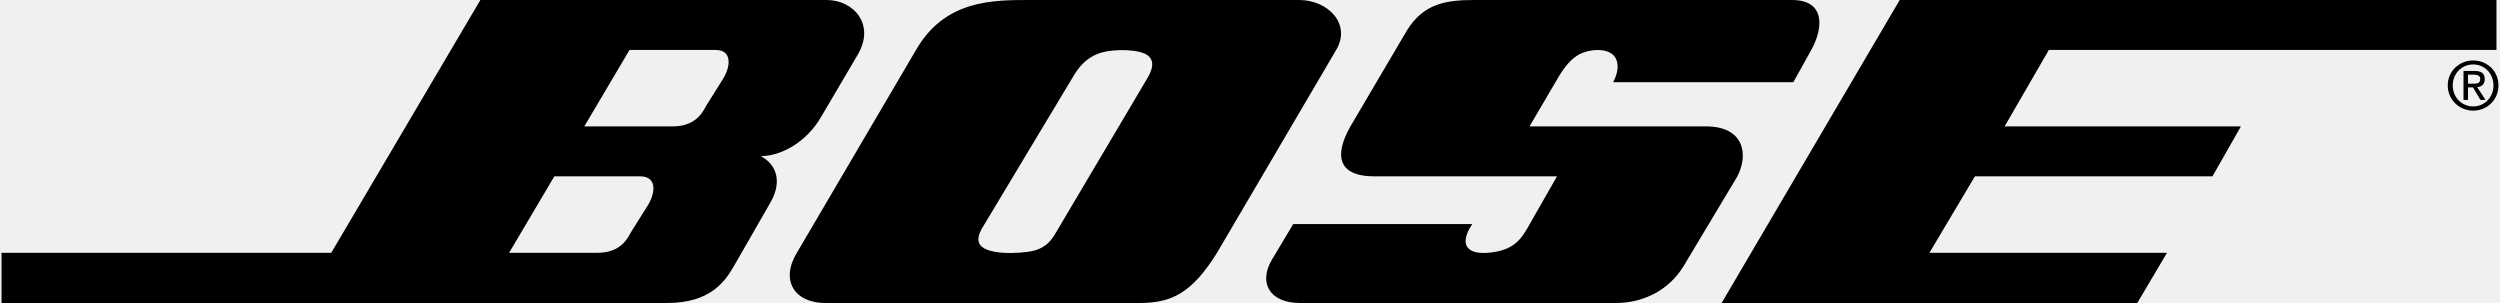
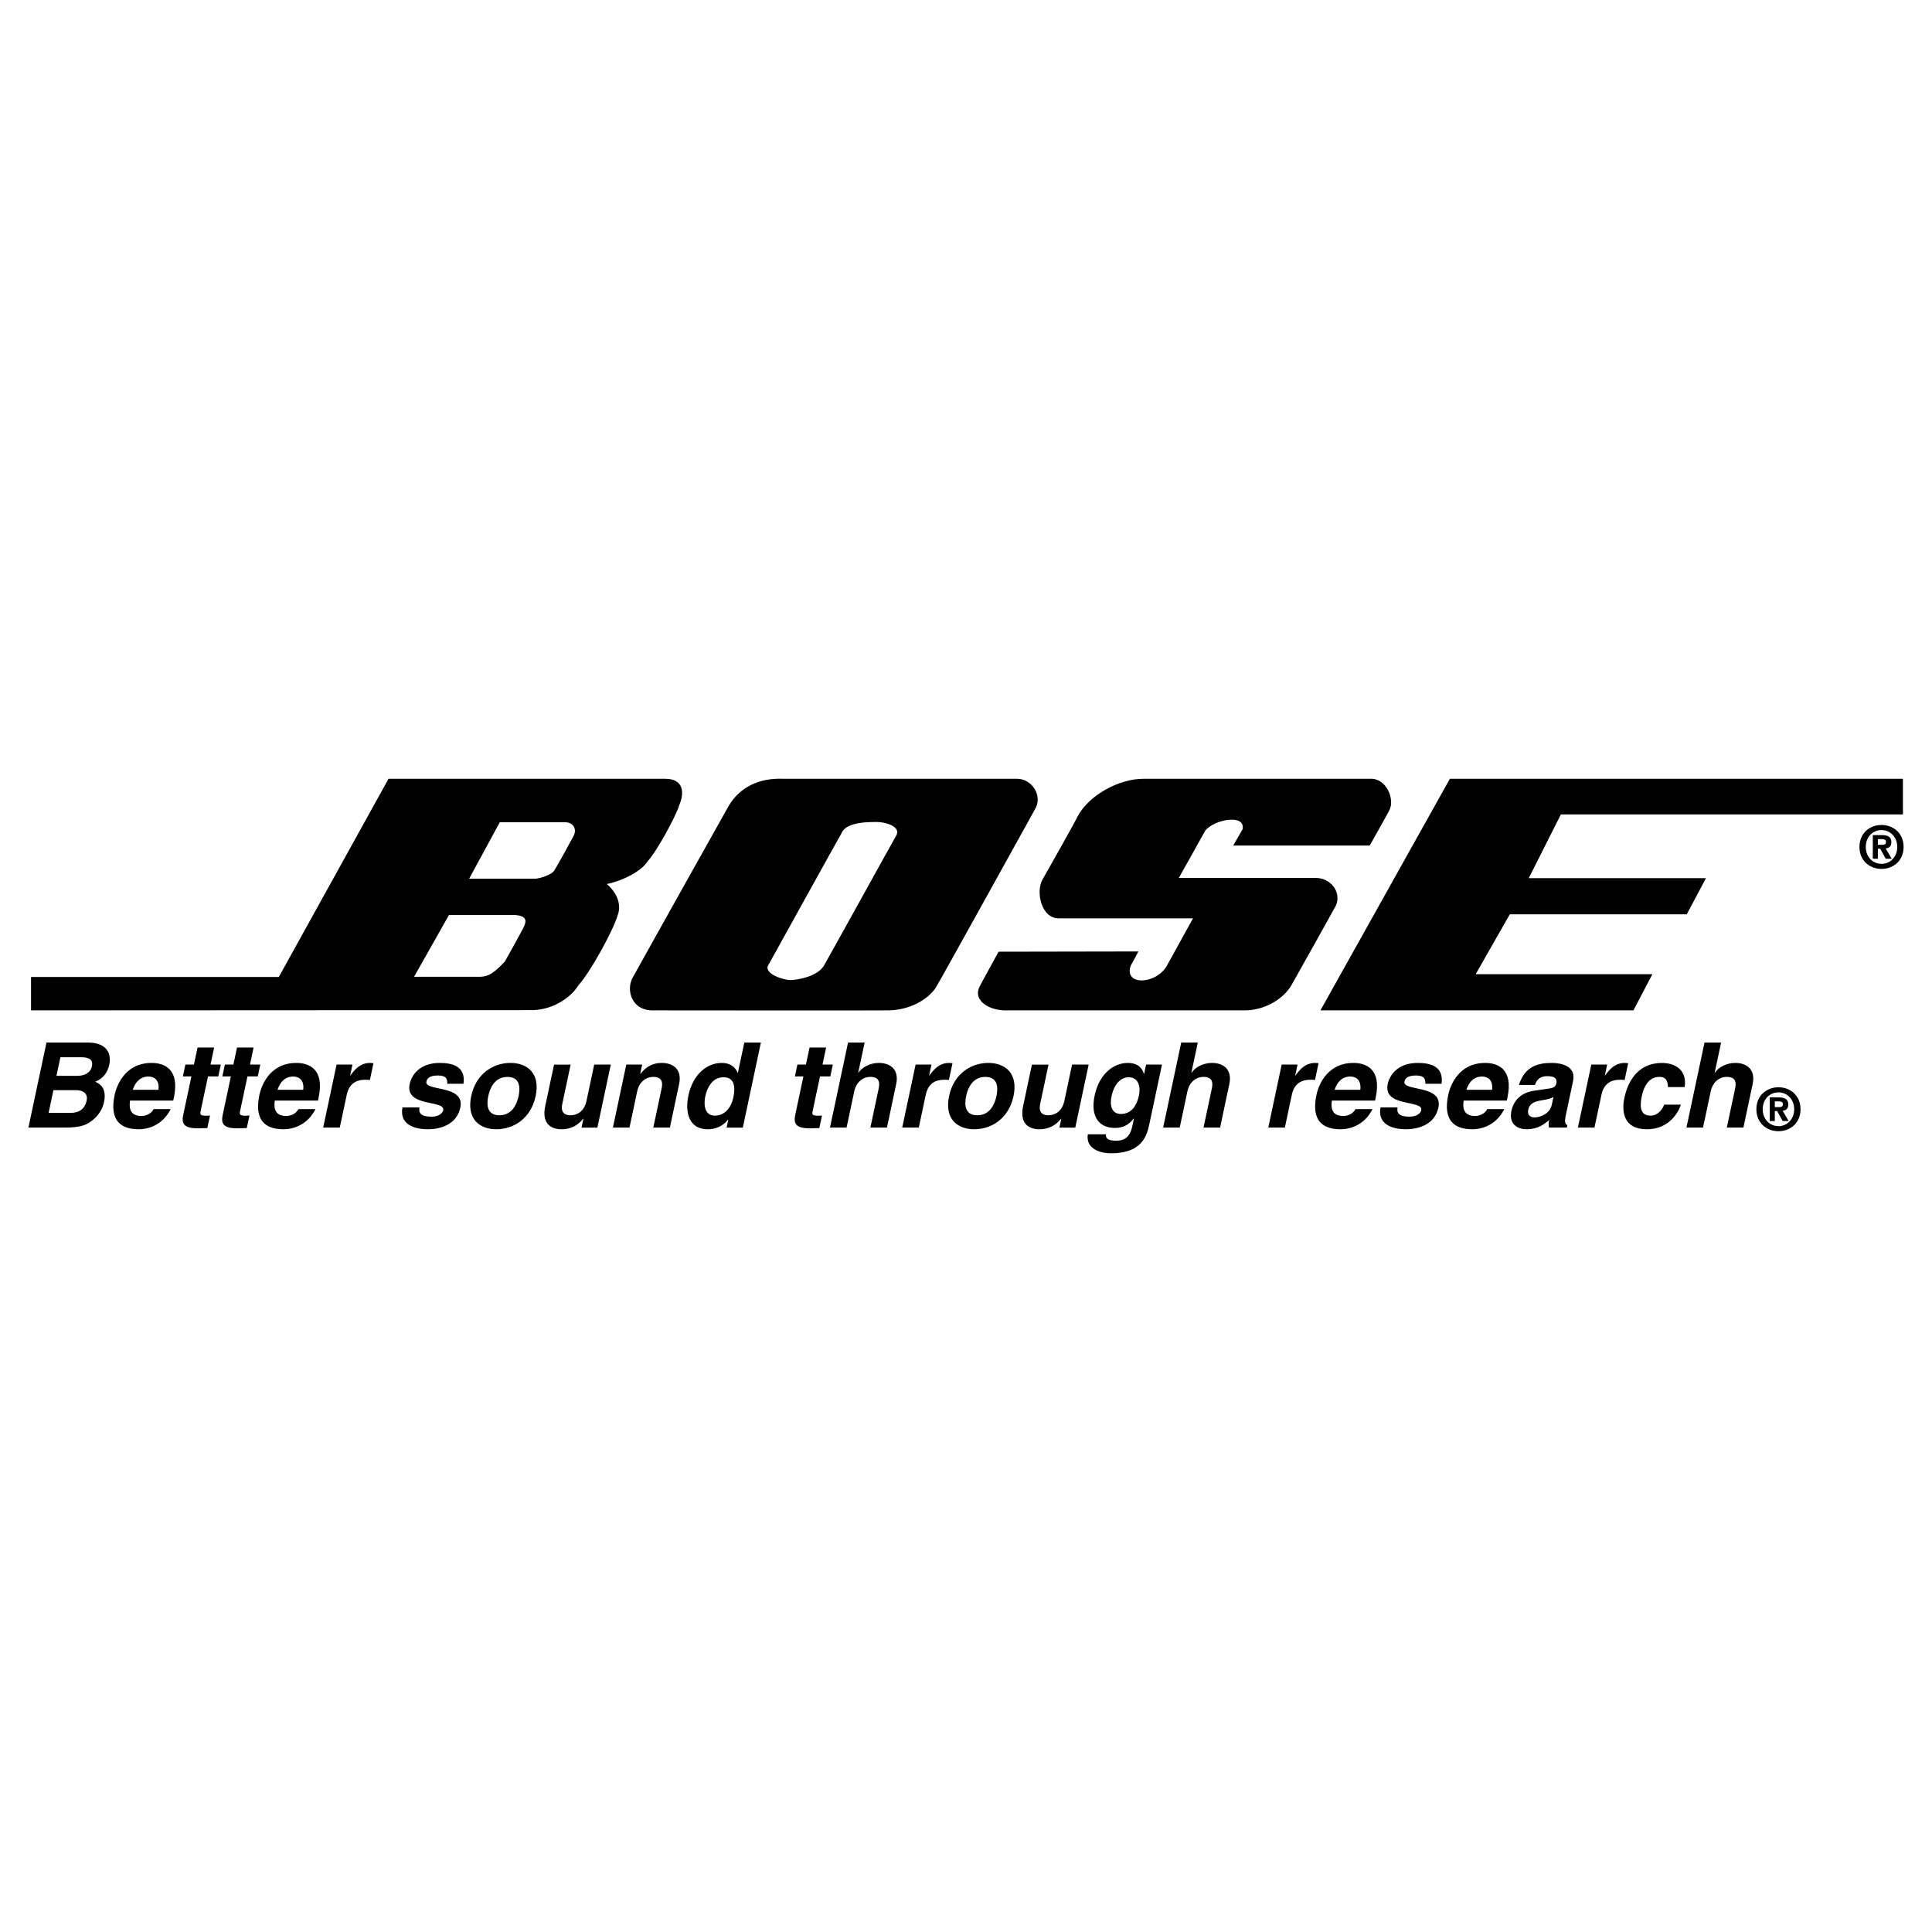
- <svg xmlns="http://www.w3.org/2000/svg" width="2500" height="303" viewBox="0 0 719.713 87.336">
-   <path d="M495.793 87.336L547.129 0h172.008v14.4H590.111l-12.744 22.032h68.113l-8.209 14.4H568.8l-13.105 22.032h68.473L615.6 87.336H495.793zM372.312 64.584h51.623c-1.727 2.52-2.52 5.04-1.439 6.624 1.871 2.808 8.496 1.439 10.225.864 3.455-1.08 5.328-3.24 6.982-6.12l8.641-15.12h-52.631c-11.018 0-11.377-6.552-6.912-14.4L405 8.928C409.824 1.008 416.305 0 424.584 0h91.512c9.289 0 9.289 7.56 5.545 14.4l-5.184 9.288h-51.912c1.584-3.024 1.654-5.688.432-7.344-2.016-2.736-7.344-2.16-10.152-.72-2.232 1.224-4.104 3.312-6.121 6.696l-8.279 14.112h50.904c10.729 0 12.385 7.849 9 14.4l-15.48 25.848c-4.176 6.84-11.375 10.656-19.656 10.656H374.33c-8.928 0-12.023-5.904-8.209-12.384l6.191-10.368zM263.592 14.4C271.872 0 285.624 0 296.28 0h77.761c8.207 0 15.119 6.84 10.654 14.4l-34.343 58.464c-7.272 11.664-13.104 14.472-22.392 14.472h-90.504c-8.928 0-13.032-6.552-8.208-14.472L263.592 14.4zm45.144 7.92l-26.208 43.632c-.864 1.584-1.224 3.023-.72 4.176 1.656 3.6 11.808 2.952 15.336 2.232 5.04-1.152 6.336-4.752 7.416-6.408l25.848-43.632c1.8-3.096 1.584-5.112 0-6.336-2.304-1.8-9.36-1.944-13.248-.864-3.312.936-6.048 3.024-8.424 7.2zM138.024 0h99.792c7.92 0 14.112 7.2 8.928 15.84l-10.296 17.496C231.984 41.256 224.424 45 218.88 45c5.544 3.096 5.544 8.567 2.736 13.392L211.32 76.319c-2.736 4.824-6.912 11.017-19.584 11.017H0V72.864h95.04L138.024 0zm29.952 36.432h25.416c5.904 0 8.28-3.096 9.648-5.832l5.184-8.28c2.088-3.744 2.088-7.92-2.376-7.92h-24.84l-13.032 22.032zm-21.672 36.432h25.416c5.904 0 8.28-3.097 9.647-5.832l5.185-8.28c2.088-3.816 2.088-7.92-2.448-7.92h-24.768l-13.032 22.032zm566.135-40.968c-3.959 0-7.344-3.096-7.344-7.272s3.385-7.2 7.344-7.2c3.961 0 7.273 3.024 7.273 7.2.001 4.176-3.312 7.272-7.273 7.272zm-5.904-7.272c0 3.456 2.594 6.048 5.904 6.048 3.24 0 5.832-2.592 5.832-6.048s-2.592-6.048-5.832-6.048c-3.31 0-5.904 2.592-5.904 6.048zm4.393.576v3.6h-1.295v-8.352h3.168c2.016 0 2.951.72 2.951 2.376 0 1.512-.936 2.16-2.16 2.304l2.377 3.672h-1.441l-2.16-3.6h-1.44zm0-1.08h1.512c1.08 0 2.018-.072 2.018-1.368 0-1.008-.938-1.224-1.801-1.224h-1.729v2.592z" fill-rule="evenodd" clip-rule="evenodd" />
+ <svg xmlns="http://www.w3.org/2000/svg" width="2500" height="2500" viewBox="0 0 192.756 192.756">
+   <g fill-rule="evenodd" clip-rule="evenodd">
+     <path fill="#fff" d="M0 0h192.756v192.756H0V0z" />
+     <path d="M136.684 77.7h-22.602c-2.521 0-5.473 1.69-6.557 3.733-.254.555-3.18 5.751-3.533 6.356-.654 1.161-.125 3.91 1.717 3.834h13.318s-2.523 4.566-2.574 4.666c-1.059 1.969-4.389 2.094-3.631.025.201-.303.756-1.387.756-1.387l-13.949.025s-1.791 3.254-1.867 3.43c-.781 1.463.984 2.523 2.877 2.422h23.508c1.943.025 3.859-1.084 4.691-2.496.076-.127 4.314-7.694 4.441-7.946.578-1.312-.455-2.775-2.045-2.775h-13.621s2.523-4.49 2.623-4.692c.809-1.11 4.062-1.766 3.734-.151l-.934 1.614h13.621s1.615-2.851 1.967-3.532c.558-1.109-.325-3.227-1.94-3.126zM144.654 77.7l-12.914 23.105h31.227l1.892-3.608h-17.632l3.406-5.977h17.656l1.918-3.607h-17.682l3.204-6.357h34.126V77.7h-45.201zM2.834 112.5h3.592c1.737 0 2.26-.295 2.845-.768.542-.438.961-1.076 1.104-1.75.178-.838.082-1.666-.875-2.055.393-.178 1.15-.521 1.409-1.738.186-.873-.069-2.174-2.149-2.174H4.638L2.834 112.5zm2.496-3.734h2.257c.638 0 1.216.283 1.058 1.029-.183.861-.76 1.24-1.622 1.24H4.848l.482-2.269zm.698-3.286H8.06c.803 0 1.254.213 1.106.91-.143.674-.756.945-1.454.945h-2.08l.396-1.855zM15.33 110.656c-.226.449-.749.686-1.209.686-1.335 0-1.204-1.064-1.15-1.537h4.312l.063-.295c.61-2.871-.978-3.461-2.218-3.461-2.753 0-3.528 2.422-3.688 3.178-.55 2.588.628 3.439 2.4 3.439 1.075 0 2.433-.498 3.191-2.01H15.33zm-2.084-1.926c.271-.828.789-1.324 1.569-1.324.532 0 1.116.309.995 1.324h-2.564zM21.365 104.512H19.71l-.362 1.701h-.851l-.251 1.182h.851l-.811 3.816c-.173.816-.028 1.359 1.401 1.359h.213c.26 0 .522-.012.785-.023l.267-1.252a3.689 3.689 0 0 1-.348.023c-.674 0-.655-.143-.578-.508l.726-3.416h1.028l.251-1.182h-1.028l.362-1.7zM25.3 104.512h-1.654l-.361 1.701h-.851l-.251 1.182h.851l-.811 3.816c-.173.816-.028 1.359 1.401 1.359h.213c.26 0 .522-.012.785-.023l.266-1.252a3.669 3.669 0 0 1-.347.023c-.674 0-.656-.143-.578-.508l.726-3.416h1.028l.251-1.182h-1.027l.359-1.7zM29.773 110.656c-.226.449-.749.686-1.209.686-1.335 0-1.203-1.064-1.15-1.537h4.312l.062-.295c.61-2.871-.977-3.461-2.218-3.461-2.753 0-3.527 2.422-3.688 3.178-.55 2.588.628 3.439 2.4 3.439 1.075 0 2.434-.498 3.192-2.01h-1.701zm-2.084-1.926c.271-.828.79-1.324 1.569-1.324.532 0 1.116.309.995 1.324h-2.564zM32.244 112.5h1.654l.696-3.273c.148-.697.555-1.5 1.843-1.5.154 0 .331 0 .468.023l.356-1.678a2.73 2.73 0 0 0-.314-.023c-1.004 0-1.513.613-1.991 1.252h-.024l.231-1.088H33.58l-1.336 6.287zM46.243 108.127c.247-1.771-1.153-2.078-2.382-2.078-1.961 0-2.791 1.182-2.987 2.102-.5 2.352 3.568 1.561 3.345 2.611-.05.236-.339.65-1.19.65-1.04 0-1.288-.389-1.175-.922h-1.702c-.309 1.678 1.133 2.176 2.563 2.176.981 0 2.824-.332 3.212-2.164.492-2.314-3.596-1.594-3.385-2.586.058-.273.249-.615 1.147-.615s.95.426.935.826h1.619zM53.441 109.357c.482-2.27-.821-3.309-2.511-3.309s-3.435 1.039-3.917 3.309c-.482 2.268.821 3.309 2.511 3.309 1.689 0 3.435-1.041 3.917-3.309zm-1.701 0c-.171.803-.644 1.914-1.92 1.914-1.275 0-1.276-1.111-1.105-1.914.171-.805.644-1.914 1.919-1.914s1.276 1.11 1.106 1.914zM60.938 106.213h-1.654l-.771 3.629c-.238 1.121-1.036 1.43-1.58 1.43-.508 0-1.035-.189-.83-1.158l.829-3.9h-1.654l-.879 4.137c-.341 1.607.406 2.316 1.647 2.316.875 0 1.617-.379 2.137-1.053h.024l-.188.887h1.583l1.336-6.288zM67.757 108.15c.294-1.381-.51-2.102-1.739-2.102-1.193 0-1.816.709-2.122 1.086h-.024l.196-.922h-1.583L61.15 112.5h1.654l.766-3.604c.203-.957.876-1.453 1.608-1.453 1.052 0 .91.779.812 1.24l-.811 3.816h1.654l.924-4.349zM75.914 104.016H74.26l-.641 3.014h-.023c-.174-.402-.548-.98-1.611-.98-1.382 0-2.837 1.062-3.299 3.236-.366 1.727.062 3.381 1.929 3.381.686 0 1.471-.25 2.023-.959h.023l-.168.793h1.619l1.802-8.485zm-5.552 5.388c.211-.992.764-1.926 1.815-1.926 1.134 0 1.202 1.016.988 2.02-.198.934-.798 1.809-1.849 1.809-1.063 0-1.112-1.159-.954-1.903zM82.423 104.512h-1.654l-.361 1.701h-.851l-.251 1.182h.851l-.811 3.816c-.173.816-.029 1.359 1.401 1.359h.213c.26 0 .522-.012.785-.023l.266-1.252a3.667 3.667 0 0 1-.348.023c-.673 0-.655-.143-.577-.508l.726-3.416h1.028l.251-1.182h-1.028l.36-1.7zM89.414 108.15c.293-1.381-.51-2.102-1.739-2.102-.898 0-1.705.461-2.028.98h-.023l.64-3.014H84.61l-1.802 8.484h1.654l.766-3.604c.204-.957.876-1.453 1.609-1.453 1.051 0 .909.779.812 1.24l-.811 3.816h1.654l.922-4.347zM90.014 112.5h1.654l.695-3.273c.148-.697.555-1.5 1.843-1.5.154 0 .331 0 .468.023l.356-1.678a2.73 2.73 0 0 0-.314-.023c-1.004 0-1.513.613-1.991 1.252h-.024l.231-1.088H91.35l-1.336 6.287zM101.119 109.357c.48-2.27-.822-3.309-2.512-3.309s-3.435 1.039-3.917 3.309c-.482 2.268.821 3.309 2.511 3.309 1.69 0 3.436-1.041 3.918-3.309zm-1.703 0c-.17.803-.643 1.914-1.918 1.914-1.277 0-1.277-1.111-1.106-1.914.17-.805.643-1.914 1.918-1.914 1.278 0 1.278 1.11 1.106 1.914zM108.615 106.213h-1.654l-.771 3.629c-.238 1.121-1.035 1.43-1.58 1.43-.508 0-1.033-.189-.828-1.158l.828-3.9h-1.654l-.879 4.137c-.342 1.607.406 2.316 1.646 2.316.875 0 1.617-.379 2.139-1.053h.023l-.189.887h1.584l1.335-6.288zM114.346 106.213l-.199.934h-.023c-.113-.412-.439-1.098-1.609-1.098-1.383 0-2.838 1.062-3.299 3.236-.467 2.199.502 3.25 2.016 3.25.992 0 1.504-.461 1.879-.945l.018.023-.16.756c-.217 1.018-.732 1.441-1.619 1.441-.957 0-1.02-.318-1.021-.637h-1.797c-.213 1.334 1.041 1.891 2.34 1.891 3.096 0 3.562-1.809 3.795-2.896l1.264-5.955h-1.585zm-3.453 3.18c.312-1.465 1.094-1.914 1.707-1.914.922 0 1.242.826 1.027 1.842-.184.863-.672 1.82-1.793 1.82-.98 0-1.111-.946-.941-1.748zM122.652 108.15c.295-1.381-.51-2.102-1.738-2.102-.898 0-1.705.461-2.027.98h-.023l.639-3.014h-1.652l-1.803 8.484h1.652l.768-3.604c.203-.957.875-1.453 1.607-1.453 1.051 0 .91.779.812 1.24l-.812 3.816h1.654l.923-4.347zM126.537 112.5h1.654l.695-3.273c.148-.697.555-1.5 1.842-1.5.154 0 .332 0 .469.023l.355-1.678a2.712 2.712 0 0 0-.312-.023c-1.006 0-1.514.613-1.992 1.252h-.023l.23-1.088h-1.582l-1.336 6.287zM135.238 110.656c-.227.449-.748.686-1.209.686-1.336 0-1.205-1.064-1.15-1.537h4.312l.062-.295c.609-2.871-.979-3.461-2.219-3.461-2.752 0-3.527 2.422-3.688 3.178-.551 2.588.627 3.439 2.4 3.439 1.074 0 2.434-.498 3.191-2.01h-1.699zm-2.084-1.926c.27-.828.789-1.324 1.568-1.324.531 0 1.117.309.996 1.324h-2.564zM143.824 108.127c.246-1.771-1.152-2.078-2.381-2.078-1.963 0-2.793 1.182-2.988 2.102-.5 2.352 3.568 1.561 3.344 2.611-.049.236-.338.65-1.189.65-1.039 0-1.287-.389-1.174-.922h-1.701c-.311 1.678 1.133 2.176 2.562 2.176.98 0 2.822-.332 3.213-2.164.492-2.314-3.596-1.594-3.385-2.586.057-.273.248-.615 1.146-.615s.949.426.934.826h1.619zM148.383 110.656c-.225.449-.748.686-1.209.686-1.334 0-1.203-1.064-1.15-1.537h4.312l.062-.295c.611-2.871-.977-3.461-2.217-3.461-2.754 0-3.529 2.422-3.689 3.178-.551 2.588.629 3.439 2.4 3.439 1.076 0 2.434-.498 3.191-2.01h-1.7zm-2.084-1.926c.271-.828.789-1.324 1.57-1.324.531 0 1.115.309.994 1.324h-2.564zM156.943 107.867c.328-1.547-1.232-1.818-2.119-1.818-1.287 0-2.682.271-3.279 2.197h1.596c.125-.367.375-.875 1.201-.875.426 0 1.08.035.932.732-.074.355-.416.461-.684.496l-1.537.225c-1.084.154-1.998.781-2.258 2.01-.277 1.299.58 1.832 1.525 1.832 1.121 0 1.764-.521 2.225-.91a2.578 2.578 0 0 0-.004.744h1.783l.053-.248c-.186-.072-.316-.236-.158-.98l.724-3.405zm-2.125 2.375c-.162.77-1.008 1.242-1.74 1.242-.318 0-.73-.178-.607-.758.146-.684.688-.838 1.324-.945.707-.105 1.002-.213 1.195-.342l-.172.803zM157.426 112.5h1.654l.697-3.273c.146-.697.555-1.5 1.842-1.5.154 0 .332 0 .469.023l.355-1.678a2.713 2.713 0 0 0-.314-.023c-1.004 0-1.512.613-1.99 1.252h-.023l.23-1.088h-1.582l-1.338 6.287zM166.023 110.207c-.064.295-.518 1.1-1.357 1.1-1.252 0-.986-1.359-.842-2.045.166-.779.658-1.818 1.699-1.818.777-.049.898.602.883 1.016h1.678c.264-1.961-1.271-2.41-2.266-2.41-2.125 0-3.32 1.453-3.754 3.484-.281 1.324-.121 3.133 2.242 3.133 2.305 0 3.197-1.809 3.395-2.459h-1.678v-.001zM174.863 108.15c.295-1.381-.51-2.102-1.738-2.102-.898 0-1.705.461-2.029.98h-.023l.641-3.014h-1.654l-1.803 8.484h1.654l.766-3.604c.203-.957.877-1.453 1.609-1.453 1.051 0 .908.779.811 1.24l-.811 3.816h1.654l.923-4.347zM177.074 110.855h.236l.547.992h.598l-.604-1.033c.312-.023.568-.18.568-.615 0-.539-.361-.713-.969-.713h-.883v2.361h.506v-.992h.001zm0-.4v-.568h.354c.191 0 .451.016.451.26 0 .262-.133.309-.359.309h-.446v-.001zm2.565.215c0-1.387-1.039-2.193-2.199-2.193-1.166 0-2.205.807-2.205 2.193s1.039 2.191 2.205 2.191c1.16 0 2.199-.804 2.199-2.191zm-.633 0c0 1.008-.721 1.688-1.566 1.688v-.006c-.871.006-1.572-.674-1.572-1.682 0-1.01.701-1.684 1.572-1.684.845 0 1.566.674 1.566 1.684z" />
+     <path d="M187.357 84.686h.236l.547.992h.598l-.604-1.033c.312-.023.568-.18.568-.615 0-.54-.359-.713-.969-.713h-.883v2.361h.506v-.992h.001zm0-.401v-.569h.354c.191 0 .453.018.453.261 0 .261-.135.308-.361.308h-.446zm2.565.215c0-1.387-1.039-2.192-2.199-2.192-1.166 0-2.205.806-2.205 2.192s1.039 2.193 2.205 2.193c1.16 0 2.199-.807 2.199-2.193zm-.633 0c0 1.01-.719 1.688-1.566 1.688v-.006c-.871.006-1.572-.673-1.572-1.683 0-1.009.701-1.682 1.572-1.682.847 0 1.566.673 1.566 1.683zM101.344 77.7H78.138c-2.396-.101-4.339.832-5.448 2.724-.354.605-9.333 16.674-9.535 17.051-.731 1.211-.202 3.432 2.119 3.33 1.286 0 22.323.025 23.13 0 2.22.051 4.137-1.033 4.944-2.244.354-.531 9.662-17.38 9.99-17.96.654-1.312-.43-2.977-1.994-2.901zm-17.379 5.423c-.303.505-7.088 12.764-7.366 13.268-.278.781 1.539 1.387 2.245 1.387.58 0 2.599-.277 3.33-1.387.454-.756 6.962-12.562 7.265-13.066.454-.908-1.186-1.312-1.892-1.312-.606 0-3.128-.076-3.582 1.11zM3.096 97.475v3.33l50.045-.025c2.27-.051 3.985-1.488 4.54-2.447 1.211-1.311 3.481-5.473 3.935-6.986.555-1.488-.53-2.699-1.084-3.153 1.135-.177 3.405-1.135 4.086-2.271.807-.832 2.774-4.363 3.153-5.6.504-1.16.504-2.623-1.413-2.623H38.763L27.816 97.475H3.096zm41.696-6.18l-3.48 6.156h6.634c.857-.025 1.412-.455 2.421-1.514.353-.606 1.615-2.901 1.867-3.405.353-.707.277-1.135-.782-1.236l-6.66-.001zm5.07-9.257l-3.052 5.625h6.685c.731-.101 1.665-.504 1.816-.833.151-.202 1.766-3.127 1.917-3.43.354-.681-.025-1.362-.832-1.362h-6.534z" />
+   </g>
</svg>
